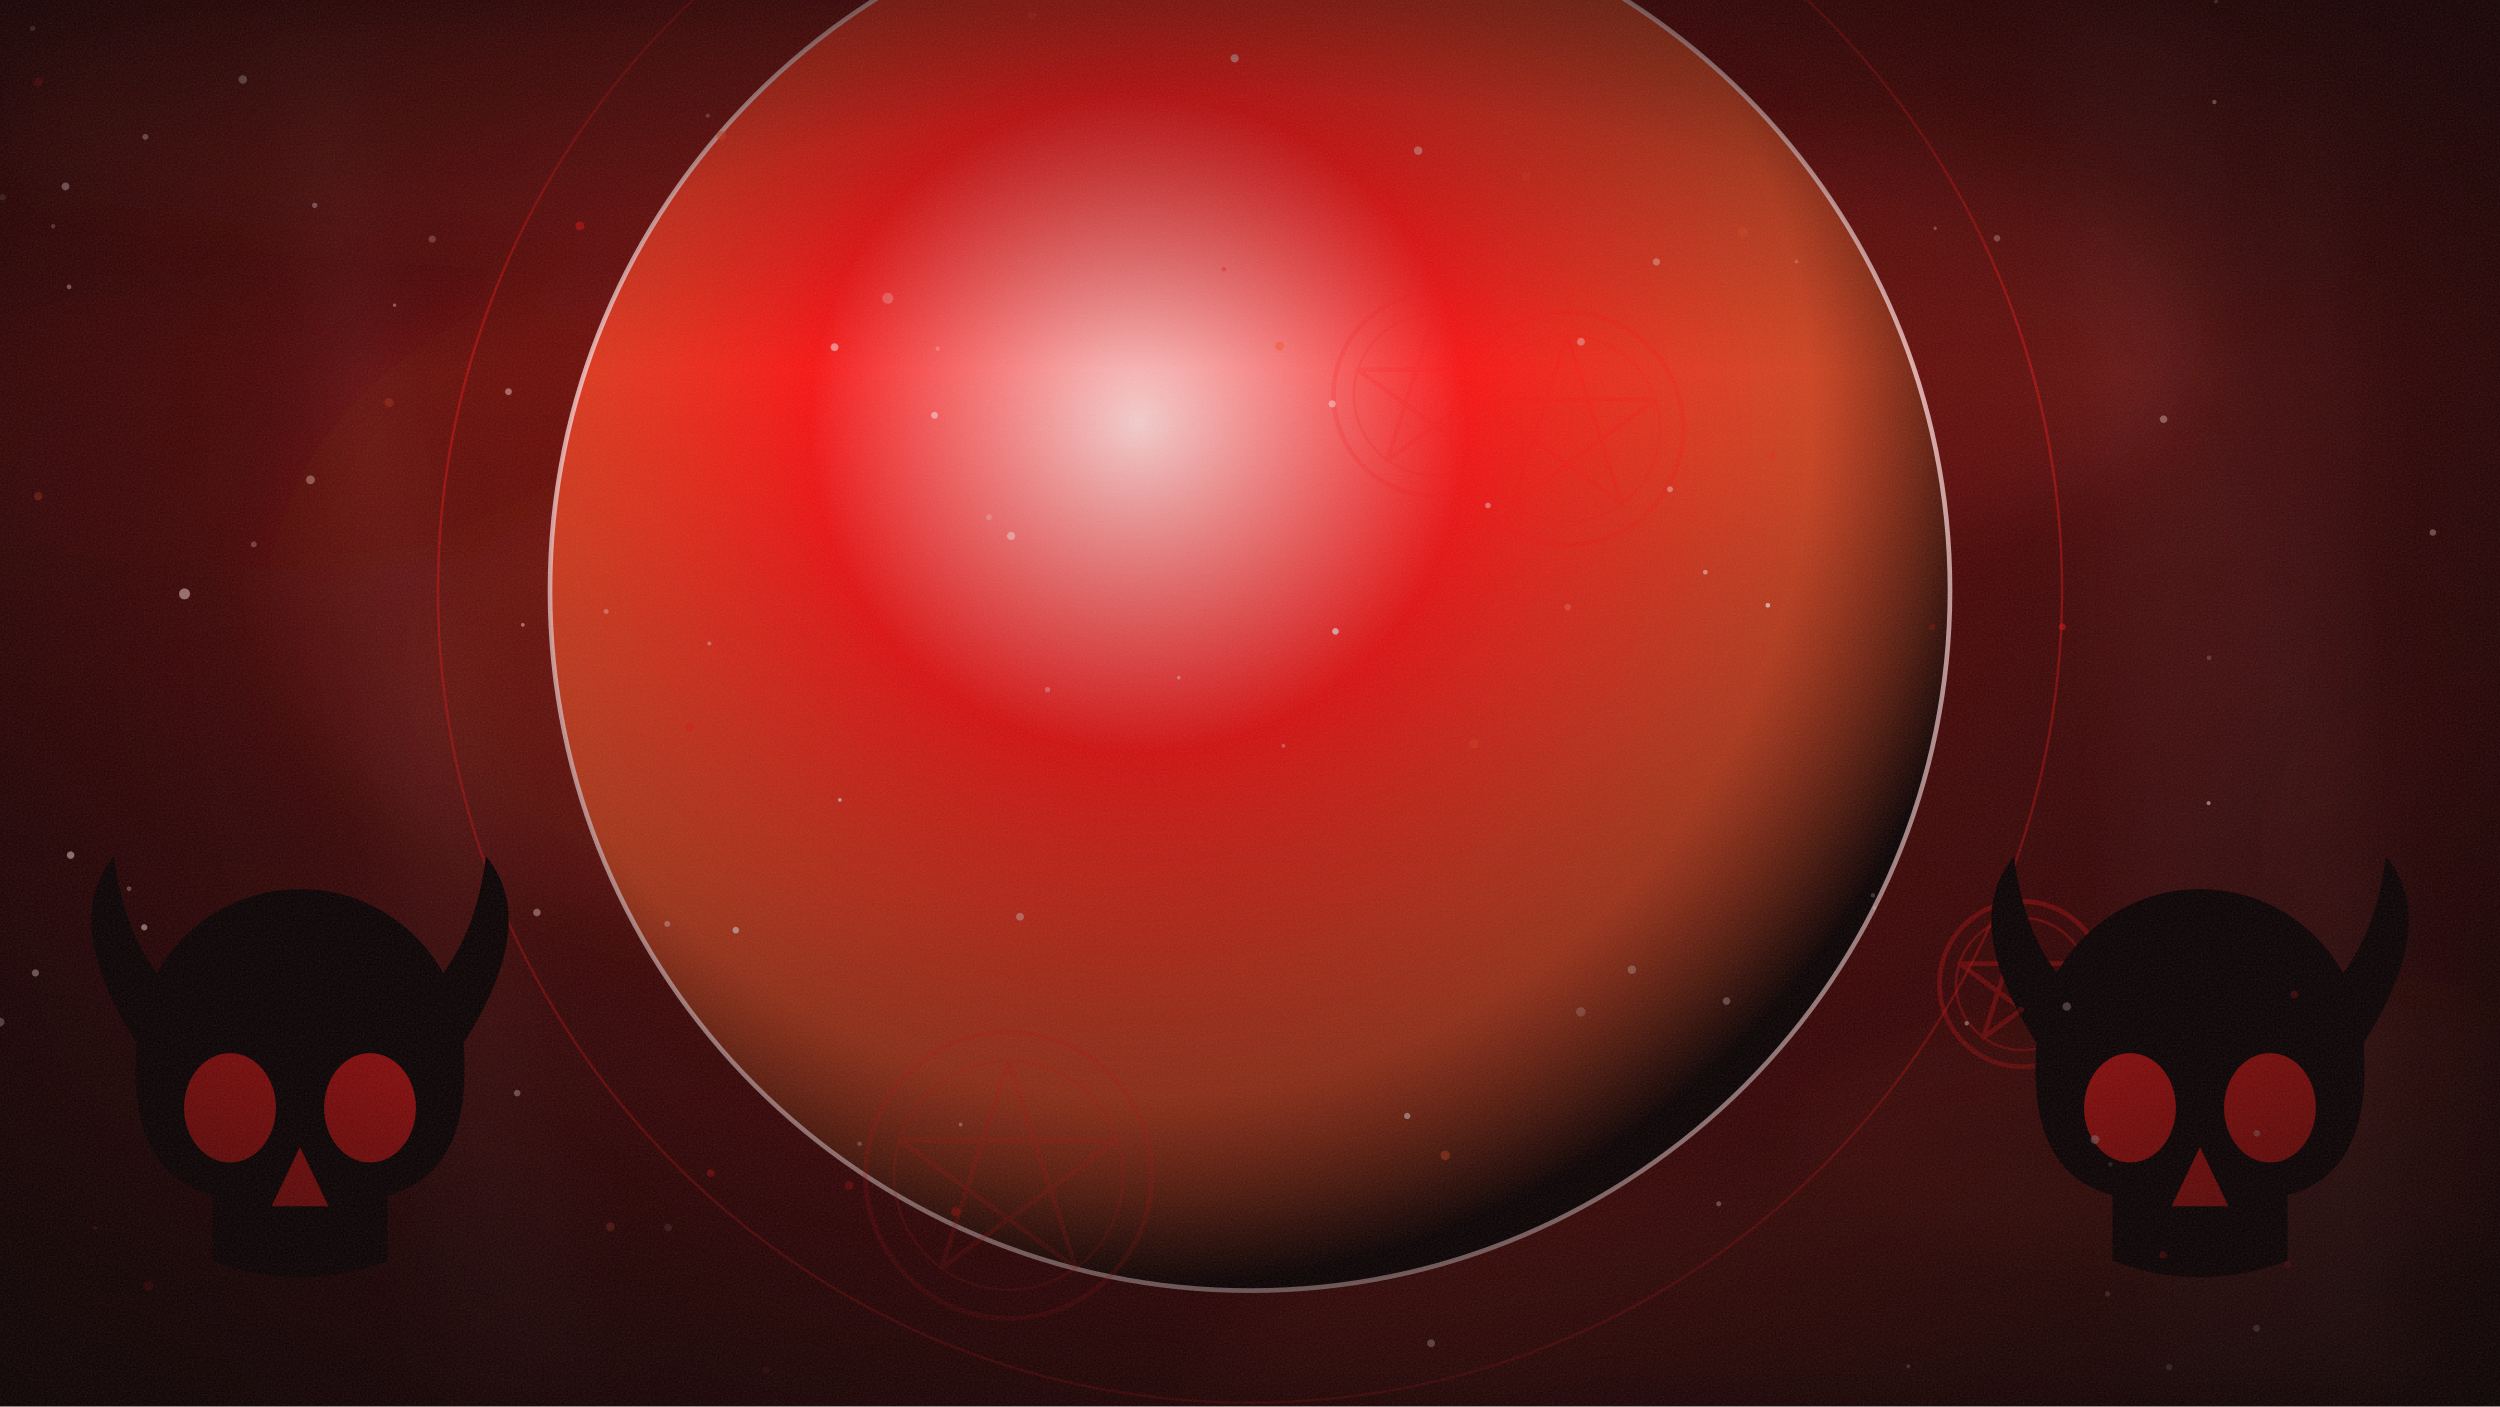
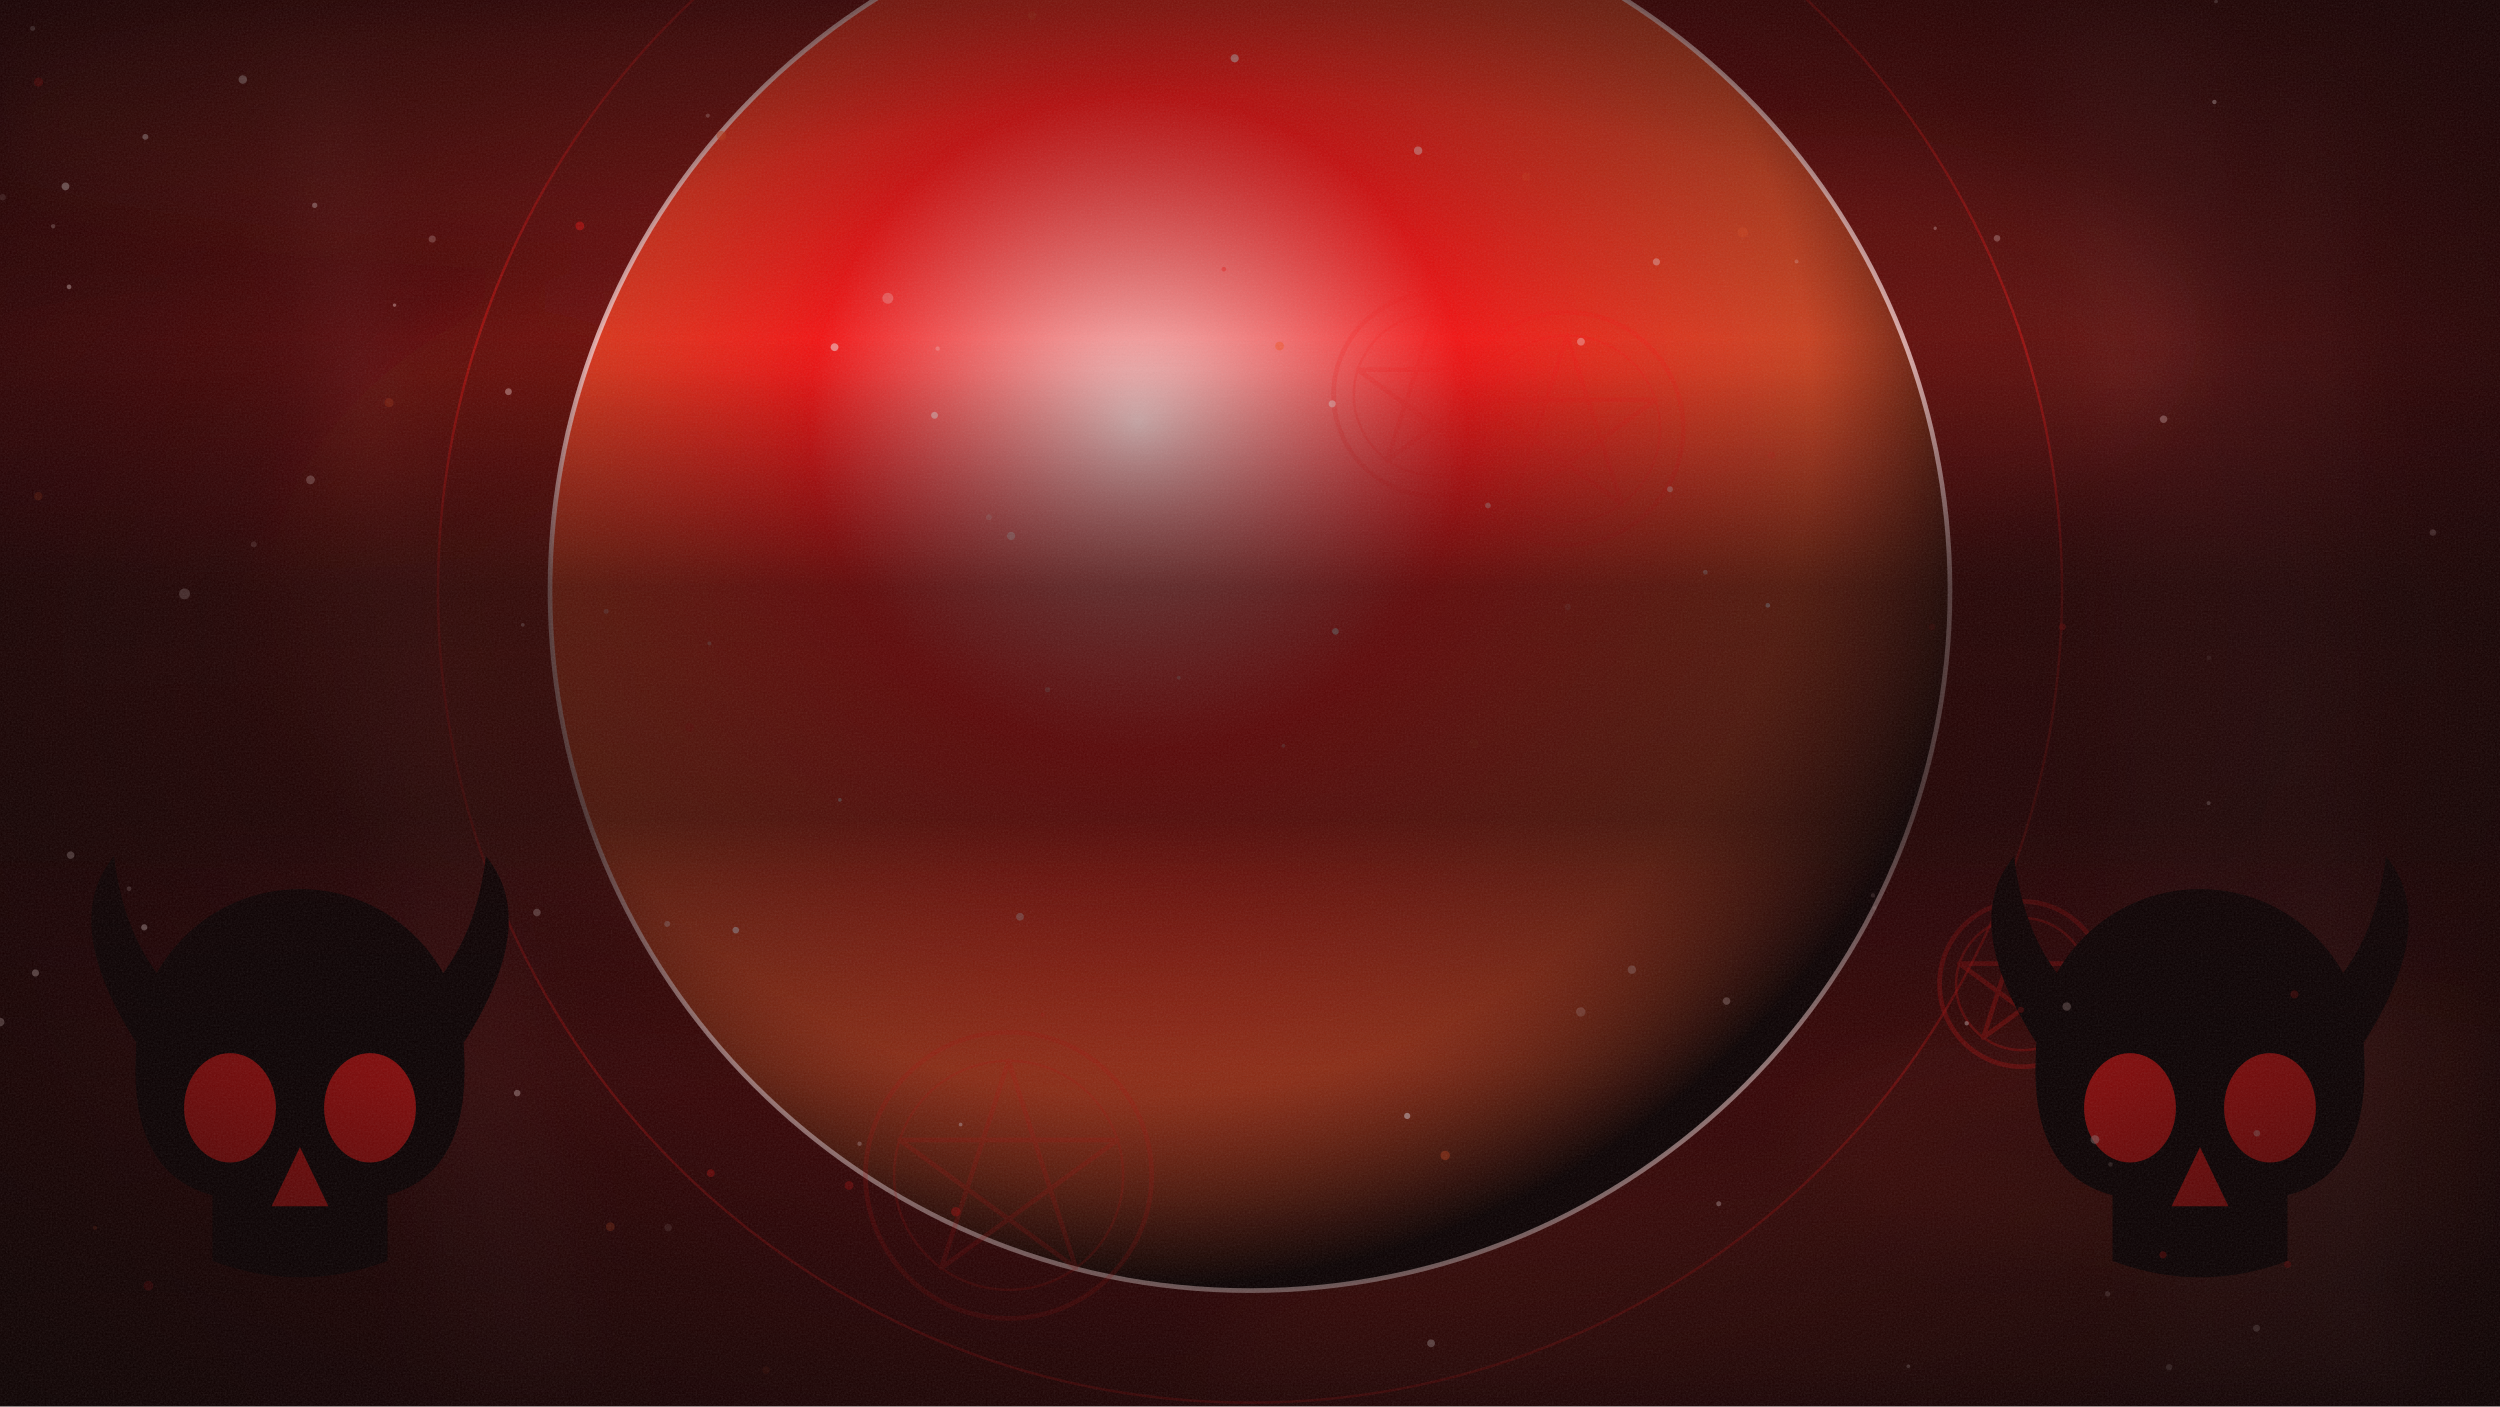
<svg xmlns="http://www.w3.org/2000/svg" class="art art--bloodlust" viewBox="0 0 1600 900" preserveAspectRatio="xMidYMid slice" role="img" aria-label="A pixelated blood orb behind horned skulls and pentagram sigils">
  <defs>
    <linearGradient id="g-bg" x1="0" y1="0" x2="0.3" y2="1">
      <stop offset="0%" stop-color="#3a0304" />
      <stop offset="58%" stop-color="#120102" />
      <stop offset="100%" stop-color="#0a0001" />
    </linearGradient>
    <linearGradient id="g-slab" x1="0" y1="0" x2="0.4" y2="1">
      <stop offset="0%" stop-color="#ff1414" stop-opacity="0.42" />
      <stop offset="100%" stop-color="#0a0001" stop-opacity="0.72" />
    </linearGradient>
    <linearGradient id="g-blade" x1="0" y1="0" x2="1" y2="1">
      <stop offset="0%" stop-color="#ffd6d6" stop-opacity="0.7" />
      <stop offset="60%" stop-color="#ff1414" stop-opacity="0.28" />
      <stop offset="100%" stop-color="#ff5a2a" stop-opacity="0" />
    </linearGradient>
    <linearGradient id="g-beam" x1="0" y1="0" x2="1" y2="0">
      <stop offset="0%" stop-color="#ff1414" stop-opacity="0" />
      <stop offset="30%" stop-color="#ffd6d6" />
      <stop offset="70%" stop-color="#ff1414" />
      <stop offset="100%" stop-color="#ff1414" stop-opacity="0" />
    </linearGradient>
    <radialGradient id="g-orb" cx="42%" cy="38%" r="62%">
      <stop offset="0%" stop-color="#ffd6d6" />
      <stop offset="38%" stop-color="#ff1414" />
      <stop offset="78%" stop-color="#ff5a2a" stop-opacity="0.7" />
      <stop offset="100%" stop-color="#0a0001" />
    </radialGradient>
    <radialGradient id="g-halo" cx="50%" cy="50%" r="50%">
      <stop offset="0%" stop-color="#ff1414" stop-opacity="0.42" />
      <stop offset="100%" stop-color="#ff1414" stop-opacity="0" />
    </radialGradient>
    <linearGradient id="g-vig" x1="0" y1="0" x2="0" y2="1">
      <stop offset="0%" stop-color="#0a0001" stop-opacity="0.42" />
      <stop offset="26%" stop-color="#0a0001" stop-opacity="0.02" />
      <stop offset="100%" stop-color="#0a0001" stop-opacity="0.5" />
    </linearGradient>
    <filter id="g-glow" x="-70%" y="-70%" width="240%" height="240%">
      <feGaussianBlur stdDeviation="8" result="b" />
      <feFlood flood-color="#ff1414" result="fc" />
      <feComposite in="fc" in2="b" operator="in" result="g" />
      <feMerge>
        <feMergeNode in="g" />
        <feMergeNode in="g" />
        <feMergeNode in="SourceGraphic" />
      </feMerge>
    </filter>
    <filter id="g-soft">
      <feGaussianBlur stdDeviation="20" />
    </filter>
    <radialGradient id="g-corner" cx="50%" cy="46%" r="72%">
      <stop offset="55%" stop-color="#0a0001" stop-opacity="0" />
      <stop offset="100%" stop-color="#0a0001" stop-opacity="0.72" />
    </radialGradient>
    <filter id="g-grain">
      <feTurbulence type="fractalNoise" baseFrequency="0.85" numOctaves="4" />
      <feColorMatrix type="saturate" values="0" />
    </filter>
  </defs>
  <rect width="1600" height="900" fill="url(#g-bg)" />
  <g filter="url(#g-soft)">
    <ellipse cx="550.7" cy="432.4" rx="285.1" ry="151.5" fill="#ff5a2a" opacity="0.1" />
    <ellipse cx="1179.8" cy="214.1" rx="226.7" ry="127.5" fill="#ff5a2a" opacity="0.1" />
    <ellipse cx="1613" cy="541.9" rx="166.7" ry="115.3" fill="#3a0304" opacity="0.1" />
    <ellipse cx="1508.4" cy="726.9" rx="360.2" ry="84.4" fill="#ff5a2a" opacity="0.1" />
    <ellipse cx="1166.4" cy="886.9" rx="394.8" ry="137.9" fill="#ff5a2a" opacity="0.1" />
    <ellipse cx="526" cy="380.8" rx="352.9" ry="231.7" fill="#ff5a2a" opacity="0.1" />
    <ellipse cx="409" cy="75.2" rx="460" ry="81" fill="#ff5a2a" opacity="0.1" />
    <ellipse cx="178.1" cy="273.8" rx="298.3" ry="90.5" fill="#3a0304" opacity="0.1" />
  </g>
  <g filter="url(#g-soft)" opacity="0.5">
    <path d="M1310.1 -39.9 L1409.2 -39.9 L1549 960 L1387.9 960 Z" fill="#ffd6d6" opacity="0.1" />
    <path d="M178.6 29.9 L214.8 29.9 L396.8 960 L296.1 960 Z" fill="#ffd6d6" opacity="0.1" />
    <path d="M1454.9 41.4 L1487.6 41.4 L1546.7 960 L1491.9 960 Z" fill="#ffd6d6" opacity="0.1" />
    <path d="M716.4 0.3 L811.5 0.3 L1003.9 960 L735.2 960 Z" fill="#ffd6d6" opacity="0" />
    <path d="M475.3 7.4 L548.6 7.4 L552.9 960 L403.4 960 Z" fill="#ffd6d6" opacity="0" />
  </g>
  <circle cx="800" cy="378" r="1164.8" fill="url(#g-halo)" />
  <circle cx="800" cy="378" r="448" fill="url(#g-orb)" />
  <circle cx="800" cy="378" r="448" fill="none" stroke="#ffd6d6" stroke-width="3" opacity="0.8" />
  <circle cx="800" cy="378" r="519.7" fill="none" stroke="#ff1414" stroke-width="1.6" opacity="0.4" />
  <g transform="translate(1294.2 629.8)" fill="none" stroke="#ff1414" stroke-width="3" opacity="0.36">
    <circle r="52.9" />
    <circle r="42.3" stroke-width="1.6" />
    <path d="M0 -42.3 L24.9 34.2 L-40.2 -13.1 L40.2 -13.1 L-24.9 34.2 Z" stroke-linejoin="round" />
  </g>
  <g transform="translate(645.5 752.2)" fill="none" stroke="#ff1414" stroke-width="3" opacity="0.22">
    <circle r="91.6" />
    <circle r="73.3" stroke-width="1.6" />
    <path d="M0 -73.3 L43.1 59.3 L-69.7 -22.6 L69.7 -22.6 L-43.1 59.3 Z" stroke-linejoin="round" />
  </g>
  <g transform="translate(918.2 252.6)" fill="none" stroke="#ff1414" stroke-width="3" opacity="0.19">
    <circle r="64.7" />
    <circle r="51.7" stroke-width="1.6" />
    <path d="M0 -51.7 L30.4 41.9 L-49.2 -16 L49.2 -16 L-30.4 41.9 Z" stroke-linejoin="round" />
  </g>
  <g transform="translate(1002.9 274.3)" fill="none" stroke="#ff1414" stroke-width="3" opacity="0.26">
    <circle r="74.4" />
    <circle r="59.5" stroke-width="1.6" />
    <path d="M0 -59.5 L35 48.2 L-56.6 -18.4 L56.6 -18.4 L-35 48.2 Z" stroke-linejoin="round" />
  </g>
  <g transform="translate(192 702) scale(0.7)" fill="#0a0001">
    <path d="M-150 -40 a150 150 0 0 1 300 0 q6 110 -70 130 l0 60 q-80 30 -160 0 l0 -60 q-76 -20 -70 -130 Z" />
    <path d="M-150 -50 q-70 -110 -20 -170 q10 84 60 130 Z" />
    <path d="M150 -50 q70 -110 20 -170 q-10 84 -60 130 Z" />
  </g>
  <g transform="translate(192 702) scale(0.7)" fill="#ff1414" opacity="0.85">
    <ellipse cx="-64" cy="10" rx="42" ry="50" />
    <ellipse cx="64" cy="10" rx="42" ry="50" />
    <path d="M0 46 l26 54 -52 0 Z" />
  </g>
  <g transform="translate(1408 702) scale(0.7)" fill="#0a0001">
    <path d="M-150 -40 a150 150 0 0 1 300 0 q6 110 -70 130 l0 60 q-80 30 -160 0 l0 -60 q-76 -20 -70 -130 Z" />
    <path d="M-150 -50 q-70 -110 -20 -170 q10 84 60 130 Z" />
    <path d="M150 -50 q70 -110 20 -170 q-10 84 -60 130 Z" />
  </g>
  <g transform="translate(1408 702) scale(0.7)" fill="#ff1414" opacity="0.85">
    <ellipse cx="-64" cy="10" rx="42" ry="50" />
    <ellipse cx="64" cy="10" rx="42" ry="50" />
    <path d="M0 46 l26 54 -52 0 Z" />
  </g>
  <g fill="#ffd6d6">
    <circle cx="1413.8" cy="421" r="1.5" opacity="0.24" />
    <circle cx="1131.4" cy="387.4" r="1.5" opacity="0.83" />
    <circle cx="614.8" cy="719.7" r="1.2" opacity="0.61" />
    <circle cx="454" cy="411.8" r="1.3" opacity="0.46" />
    <circle cx="201.4" cy="131.4" r="1.7" opacity="0.53" />
    <circle cx="632.9" cy="331" r="1.9" opacity="0.31" />
    <circle cx="652.8" cy="586.7" r="2.5" opacity="0.52" />
    <circle cx="915.9" cy="859.7" r="2.5" opacity="0.69" />
    <circle cx="1258.7" cy="654.9" r="1.4" opacity="0.62" />
    <circle cx="334.6" cy="399.9" r="1.2" opacity="0.56" />
    <circle cx="1221.3" cy="874.4" r="1.2" opacity="0.63" />
    <circle cx="93" cy="87.6" r="1.9" opacity="0.69" />
    <circle cx="821.4" cy="477.3" r="1.2" opacity="0.44" />
    <circle cx="453" cy="74" r="1.3" opacity="0.34" />
    <circle cx="20.9" cy="18.2" r="1.6" opacity="0.59" />
    <circle cx="325.4" cy="250.7" r="2.2" opacity="0.45" />
    <circle cx="92.3" cy="593.5" r="2.0" opacity="0.82" />
    <circle cx="331" cy="699.6" r="2.1" opacity="0.55" />
    <circle cx="1322.7" cy="644.2" r="2.7" opacity="0.37" />
    <circle cx="45.2" cy="547.3" r="2.4" opacity="0.83" />
    <circle cx="754.4" cy="433.7" r="1.2" opacity="0.50" />
    <circle cx="1149.8" cy="167.3" r="1.3" opacity="0.26" />
    <circle cx="598.1" cy="265.8" r="2.2" opacity="0.62" />
    <circle cx="155.4" cy="50.9" r="2.7" opacity="0.65" />
    <circle cx="1105" cy="640.7" r="2.4" opacity="0.42" />
    <circle cx="907.6" cy="96.4" r="2.7" opacity="0.50" />
    <circle cx="1413.5" cy="514" r="1.3" opacity="0.67" />
    <circle cx="252.5" cy="195.3" r="1.1" opacity="0.43" />
    <circle cx="1091.4" cy="366.2" r="1.5" opacity="0.60" />
    <circle cx="952.3" cy="323.5" r="1.8" opacity="0.48" />
    <circle cx="550.1" cy="732" r="1.4" opacity="0.45" />
    <circle cx="1417.2" cy="65.3" r="1.4" opacity="0.70" />
    <circle cx="1068.8" cy="313.1" r="1.9" opacity="0.46" />
    <circle cx="34" cy="144.8" r="1.4" opacity="0.41" />
    <circle cx="647.1" cy="343" r="2.6" opacity="0.61" />
    <circle cx="1199.7" cy="581" r="1.1" opacity="0.78" />
    <circle cx="0" cy="654.1" r="2.8" opacity="0.63" />
    <circle cx="470.9" cy="595.3" r="2.1" opacity="0.82" />
    <circle cx="41.9" cy="119.3" r="2.5" opacity="0.73" />
    <circle cx="1.7" cy="126.2" r="2.1" opacity="0.25" />
    <circle cx="854.7" cy="404.1" r="2.1" opacity="0.81" />
    <circle cx="900.6" cy="714.2" r="2.0" opacity="0.79" />
    <circle cx="1238.5" cy="146.1" r="1.1" opacity="0.37" />
    <circle cx="1044.4" cy="620.6" r="2.7" opacity="0.41" />
    <circle cx="1444.4" cy="725.3" r="2.1" opacity="0.45" />
    <circle cx="1388.2" cy="875" r="2.0" opacity="0.51" />
    <circle cx="198.7" cy="307.1" r="2.8" opacity="0.38" />
    <circle cx="1384.7" cy="268.3" r="2.4" opacity="0.38" />
    <circle cx="22.7" cy="622.7" r="2.3" opacity="0.77" />
    <circle cx="1278.1" cy="152.5" r="2.1" opacity="0.35" />
    <circle cx="537.5" cy="511.9" r="1.2" opacity="0.83" />
    <circle cx="427.6" cy="785.7" r="2.4" opacity="0.21" />
    <circle cx="1557" cy="340.8" r="2.1" opacity="0.44" />
    <circle cx="343.6" cy="584" r="2.4" opacity="0.54" />
    <circle cx="852.6" cy="258.5" r="2.3" opacity="0.56" />
    <circle cx="1350.7" cy="745.2" r="1.4" opacity="0.28" />
    <circle cx="790.2" cy="37.3" r="2.6" opacity="0.66" />
    <circle cx="1100" cy="770.4" r="1.6" opacity="0.59" />
    <circle cx="600.1" cy="223.1" r="1.4" opacity="0.30" />
    <circle cx="1060.1" cy="167.6" r="2.3" opacity="0.43" />
  </g>
  <circle cx="44.2" cy="183.6" r="1.5" fill="#ffd6d6" opacity="0.6" />
  <circle cx="1013.3" cy="81.8" r="4.5" fill="#ff1414" opacity="0.2" filter="url(#g-soft)" />
  <circle cx="462.6" cy="385.1" r="4.7" fill="#ff5a2a" opacity="0.2" filter="url(#g-soft)" />
  <circle cx="633.6" cy="301.6" r="4.6" fill="#ff1414" opacity="0.1" filter="url(#g-soft)" />
  <circle cx="560.1" cy="394.9" r="5.4" fill="#ff5a2a" opacity="0.1" filter="url(#g-soft)" />
  <circle cx="943.3" cy="475.8" r="3" fill="#ff5a2a" opacity="0.3" />
  <circle cx="276.6" cy="153" r="2.3" fill="#ffd6d6" opacity="0.3" />
  <circle cx="795.3" cy="117.7" r="5.4" fill="#ffd6d6" opacity="0.1" filter="url(#g-soft)" />
  <circle cx="1011.7" cy="647.6" r="3" fill="#ffd6d6" opacity="0.3" />
  <circle cx="1558.6" cy="366" r="4" fill="#ffd6d6" opacity="0.2" filter="url(#g-soft)" />
  <circle cx="1003.4" cy="388.6" r="2.1" fill="#ffd6d6" opacity="0.2" />
  <circle cx="1532.7" cy="822.5" r="5" fill="#ff5a2a" opacity="0.1" filter="url(#g-soft)" />
  <circle cx="1429.7" cy="181.2" r="3.7" fill="#ffd6d6" opacity="0.2" filter="url(#g-soft)" />
  <circle cx="24.7" cy="52.5" r="2.9" fill="#ff1414" opacity="0.5" />
  <circle cx="534.1" cy="222.2" r="2.5" fill="#ffd6d6" opacity="0.6" />
  <circle cx="1133.8" cy="291.5" r="2.4" fill="#ff1414" opacity="0.2" />
  <circle cx="82.6" cy="568.8" r="1.5" fill="#ffd6d6" opacity="0.5" />
  <circle cx="249" cy="257.7" r="2.9" fill="#ff5a2a" opacity="0.2" />
  <circle cx="24.5" cy="317.6" r="2.7" fill="#ff5a2a" opacity="0.3" />
  <circle cx="818.9" cy="221.5" r="2.8" fill="#ff5a2a" opacity="0.5" />
  <circle cx="981.6" cy="804.6" r="5" fill="#ff5a2a" opacity="0.2" filter="url(#g-soft)" />
  <circle cx="1394.2" cy="385.6" r="3.7" fill="#ffd6d6" opacity="0.2" filter="url(#g-soft)" />
  <circle cx="1431.6" cy="179.9" r="3.6" fill="#ffd6d6" opacity="0.2" filter="url(#g-soft)" />
  <circle cx="1241.2" cy="415.4" r="4.2" fill="#ffd6d6" opacity="0.1" filter="url(#g-soft)" />
  <circle cx="461.7" cy="86.8" r="3" fill="#ff5a2a" opacity="0.5" />
  <circle cx="1340.8" cy="729.3" r="2.8" fill="#ffd6d6" opacity="0.5" />
  <circle cx="1086.5" cy="517.1" r="5.2" fill="#ffd6d6" opacity="0.1" filter="url(#g-soft)" />
  <circle cx="250.7" cy="133.1" r="4.1" fill="#ffd6d6" opacity="0.1" filter="url(#g-soft)" />
  <circle cx="371.1" cy="144.6" r="2.8" fill="#ff1414" opacity="0.5" />
  <circle cx="632.7" cy="868.9" r="3.9" fill="#ff5a2a" opacity="0.1" filter="url(#g-soft)" />
  <circle cx="860.7" cy="368.4" r="5" fill="#ffd6d6" opacity="0.1" filter="url(#g-soft)" />
  <circle cx="670.4" cy="441.4" r="1.7" fill="#ffd6d6" opacity="0.4" />
  <circle cx="924.9" cy="739.5" r="3" fill="#ff5a2a" opacity="0.5" />
  <circle cx="313.2" cy="494.1" r="4" fill="#ffd6d6" opacity="0.2" filter="url(#g-soft)" />
  <circle cx="660.5" cy="10" r="2.8" fill="#ff5a2a" opacity="0.3" />
  <circle cx="1581.6" cy="725.6" r="4" fill="#ffd6d6" opacity="0.2" filter="url(#g-soft)" />
  <circle cx="1113.8" cy="163.9" r="4.5" fill="#ffd6d6" opacity="0.1" filter="url(#g-soft)" />
  <circle cx="543.4" cy="758.7" r="2.8" fill="#ff1414" opacity="0.4" />
  <circle cx="697.6" cy="245.7" r="4.5" fill="#ff1414" opacity="0.1" filter="url(#g-soft)" />
  <circle cx="118.1" cy="380.1" r="3.5" fill="#ffd6d6" opacity="0.6" />
  <circle cx="441.3" cy="465.5" r="2.8" fill="#ff1414" opacity="0.4" />
  <circle cx="1272.9" cy="647.9" r="5.3" fill="#ffd6d6" opacity="0.1" filter="url(#g-soft)" />
  <circle cx="703.7" cy="801.7" r="5.4" fill="#ff1414" opacity="0.1" filter="url(#g-soft)" />
  <circle cx="1070.3" cy="584" r="5.1" fill="#ffd6d6" opacity="0.2" filter="url(#g-soft)" />
  <circle cx="976.6" cy="113.2" r="2.7" fill="#ff5a2a" opacity="0.2" />
  <circle cx="642.5" cy="760.6" r="4.1" fill="#ff5a2a" opacity="0.1" filter="url(#g-soft)" />
  <circle cx="464.3" cy="811.5" r="4.6" fill="#ff1414" opacity="0.1" filter="url(#g-soft)" />
  <circle cx="1507.6" cy="585.8" r="3.6" fill="#ff5a2a" opacity="0.2" filter="url(#g-soft)" />
  <circle cx="611.7" cy="775.5" r="3" fill="#ff1414" opacity="0.5" />
  <circle cx="454.9" cy="750.8" r="2.5" fill="#ff1414" opacity="0.5" />
  <circle cx="1481.6" cy="501.8" r="5" fill="#ff1414" opacity="0.1" filter="url(#g-soft)" />
  <circle cx="86.1" cy="880.1" r="3.7" fill="#ff1414" opacity="0.1" filter="url(#g-soft)" />
  <circle cx="568.2" cy="190.9" r="3.5" fill="#ffd6d6" opacity="0.3" />
  <circle cx="60.8" cy="785.8" r="1.3" fill="#ff5a2a" opacity="0.4" />
  <circle cx="390.6" cy="785.1" r="2.8" fill="#ff5a2a" opacity="0.4" />
  <circle cx="1468.4" cy="636.4" r="2.6" fill="#ff1414" opacity="0.3" />
  <circle cx="1333.4" cy="277.2" r="5.2" fill="#ffd6d6" opacity="0.2" filter="url(#g-soft)" />
  <circle cx="667.3" cy="649.4" r="1.3" fill="#ff1414" opacity="0.3" />
  <circle cx="1293.4" cy="646.3" r="2" fill="#ff1414" opacity="0.3" />
  <circle cx="783.3" cy="172.3" r="1.5" fill="#ff1414" opacity="0.4" />
  <circle cx="1011.8" cy="218.7" r="2.5" fill="#ffd6d6" opacity="0.4" />
  <circle cx="93.5" cy="105.5" r="4.5" fill="#ff1414" opacity="0.1" filter="url(#g-soft)" />
  <circle cx="1236.5" cy="401.3" r="2.1" fill="#ff1414" opacity="0.2" />
  <circle cx="199.8" cy="680.2" r="4.1" fill="#ff5a2a" opacity="0.1" filter="url(#g-soft)" />
  <circle cx="442.3" cy="766.8" r="3.8" fill="#ffd6d6" opacity="0.1" filter="url(#g-soft)" />
  <circle cx="387.9" cy="391.3" r="1.6" fill="#ffd6d6" opacity="0.4" />
  <circle cx="1198.7" cy="573" r="1.4" fill="#ffd6d6" opacity="0.3" />
  <circle cx="162.4" cy="348.4" r="1.9" fill="#ffd6d6" opacity="0.3" />
  <circle cx="828.2" cy="75.3" r="4.9" fill="#ffd6d6" opacity="0.1" filter="url(#g-soft)" />
  <circle cx="1065.9" cy="8.2" r="4.6" fill="#ff1414" opacity="0.2" filter="url(#g-soft)" />
  <circle cx="1418.3" cy="1" r="1.2" fill="#ffd6d6" opacity="0.5" />
  <circle cx="1348.9" cy="828.1" r="1.7" fill="#ffd6d6" opacity="0.4" />
  <circle cx="102.3" cy="152.3" r="4.6" fill="#ffd6d6" opacity="0.1" filter="url(#g-soft)" />
  <circle cx="126.5" cy="324.3" r="4.4" fill="#ffd6d6" opacity="0.2" filter="url(#g-soft)" />
  <circle cx="841.7" cy="870.9" r="5.1" fill="#ffd6d6" opacity="0.1" filter="url(#g-soft)" />
  <circle cx="1056.9" cy="564.6" r="4.7" fill="#ffd6d6" opacity="0.1" filter="url(#g-soft)" />
  <circle cx="1464.1" cy="809.2" r="2.3" fill="#ff1414" opacity="0.5" />
  <circle cx="490.3" cy="876.9" r="2.4" fill="#ff5a2a" opacity="0.2" />
  <circle cx="1319.9" cy="401.2" r="2.2" fill="#ff1414" opacity="0.5" />
  <circle cx="899.3" cy="120.5" r="4.9" fill="#ff5a2a" opacity="0.1" filter="url(#g-soft)" />
  <circle cx="1115.4" cy="148.7" r="3.3" fill="#ff5a2a" opacity="0.3" />
  <circle cx="427" cy="591.3" r="1.9" fill="#ffd6d6" opacity="0.5" />
  <circle cx="95" cy="822.9" r="3.1" fill="#ff1414" opacity="0.4" />
  <circle cx="770.5" cy="794.3" r="3.7" fill="#ff1414" opacity="0.1" filter="url(#g-soft)" />
  <circle cx="1352.3" cy="604" r="4.5" fill="#ffd6d6" opacity="0.1" filter="url(#g-soft)" />
  <circle cx="1384.3" cy="803.1" r="2.3" fill="#ff1414" opacity="0.5" />
  <circle cx="1183.7" cy="623.5" r="4.6" fill="#ff5a2a" opacity="0.2" filter="url(#g-soft)" />
  <circle cx="860.6" cy="310.4" r="5" fill="#ff5a2a" opacity="0.2" filter="url(#g-soft)" />
  <circle cx="1143.7" cy="683.8" r="4.9" fill="#ffd6d6" opacity="0.1" filter="url(#g-soft)" />
  <circle cx="1444.2" cy="850.1" r="2.2" fill="#ffd6d6" opacity="0.6" />
+   <linearGradient id="g-band" x1="0" y1="0" x2="0" y2="1">
+     <stop offset="0%" stop-color="#120102" stop-opacity="0" />
+     <stop offset="34%" stop-color="#120102" stop-opacity="0.62" />
+     <stop offset="66%" stop-color="#120102" stop-opacity="0.62" />
+     <stop offset="100%" stop-color="#120102" stop-opacity="0" />
+   </linearGradient>
+   <rect x="0" y="216" width="1600" height="468" fill="url(#g-band)" />
  <rect width="1600" height="900" fill="url(#g-corner)" />
  <rect width="1600" height="900" fill="url(#g-vig)" />
  <rect width="1600" height="900" filter="url(#g-grain)" opacity="0.12" />
</svg>
